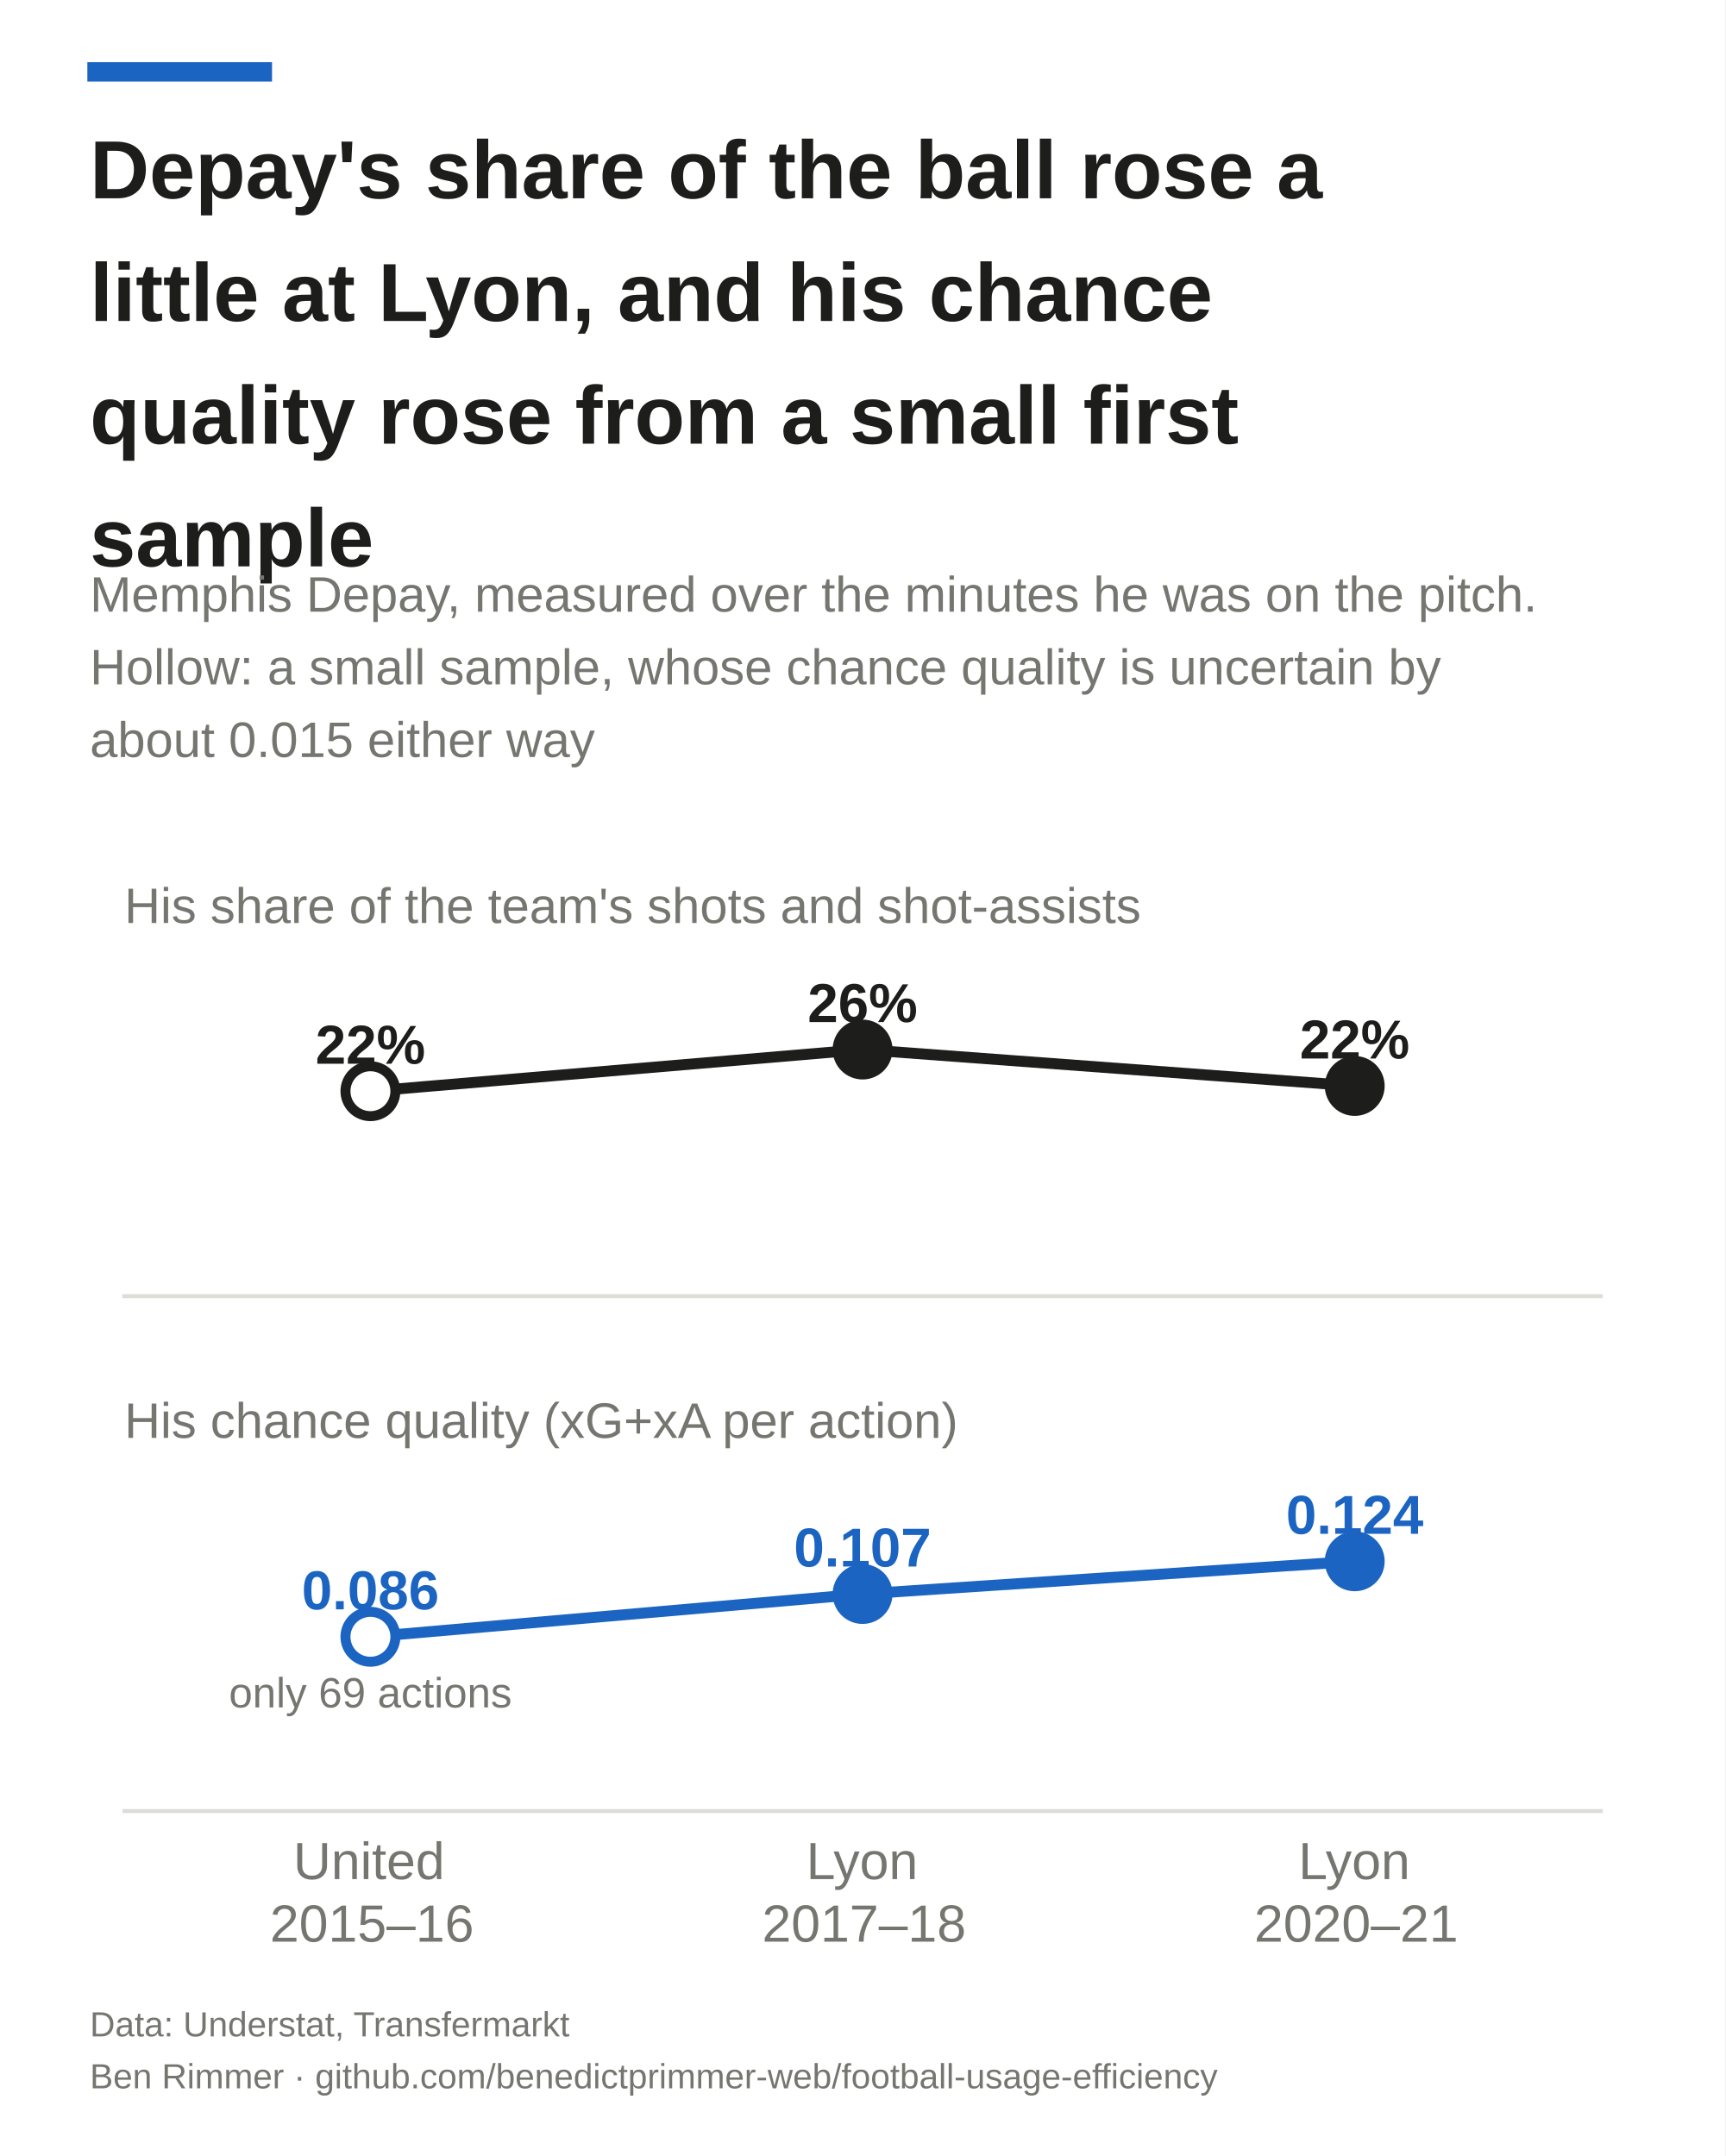
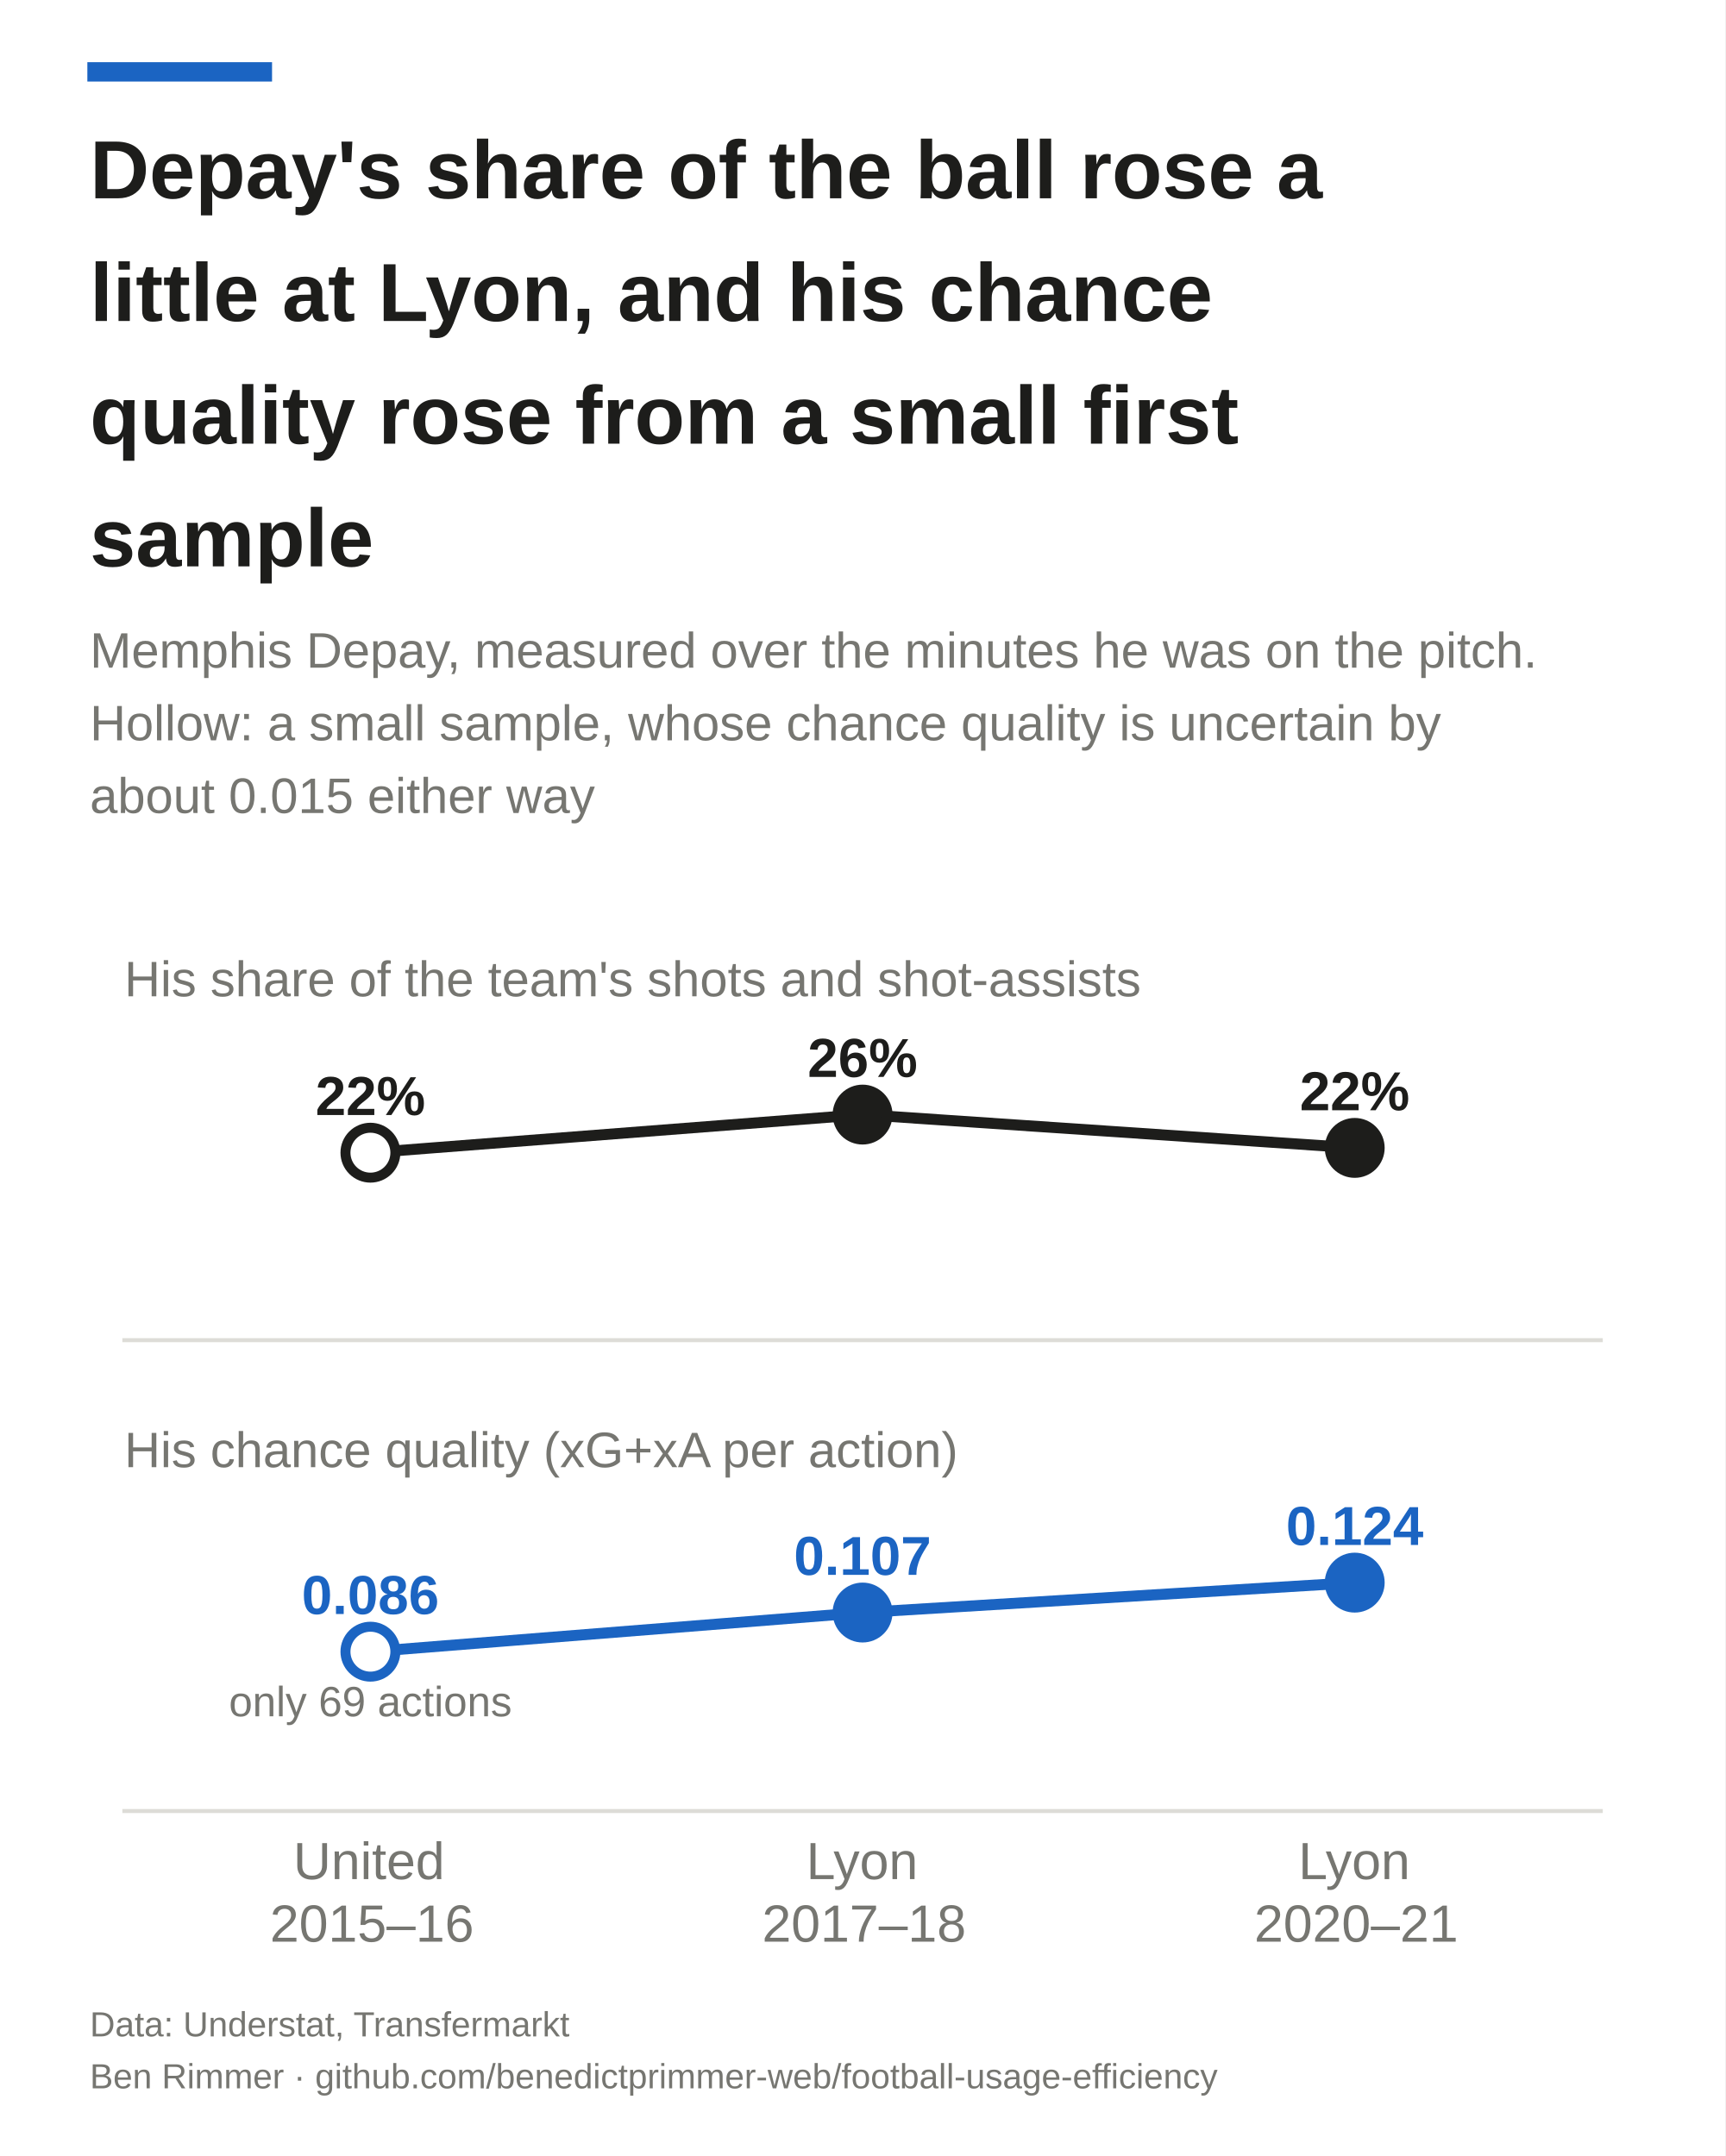
<svg xmlns="http://www.w3.org/2000/svg" xmlns:xlink="http://www.w3.org/1999/xlink" width="345.6pt" height="432pt" viewBox="0 0 345.6 432" version="1.1">
  <defs>
    <style type="text/css">*{stroke-linejoin: round; stroke-linecap: butt}</style>
  </defs>
  <g id="figure_1">
    <g id="patch_1">
      <path d="M 0 432  L 345.6 432  L 345.6 0  L 0 0  z " style="fill: #ffffff" />
    </g>
    <g id="axes_1">
      <g id="patch_2">
-         <path d="M 24.912 259.718  L 320.688 259.718  L 320.688 190.944  L 24.912 190.944  z " style="fill: #ffffff" />
+         <path d="M 24.912 268.531  L 320.688 268.531  L 320.688 205.632  L 24.912 205.632  z " style="fill: #ffffff" />
      </g>
      <g id="line2d_1">
-         <path d="M 74.208 218.645  L 172.8 210.296  L 271.392 217.594  " clip-path="url(#p5ed8379828)" style="fill: none; stroke: #1d1d1b; stroke-width: 2.2; stroke-linecap: square" />
+         <path d="M 74.208 230.966  L 172.8 223.331  L 271.392 230.005  " clip-path="url(#pbadb6655dc)" style="fill: none; stroke: #1d1d1b; stroke-width: 2.2; stroke-linecap: square" />
      </g>
      <g id="matplotlib.axis_1">
        <g id="xtick_1">
          <g id="line2d_2" />
        </g>
        <g id="xtick_2">
          <g id="line2d_3" />
        </g>
        <g id="xtick_3">
          <g id="line2d_4" />
        </g>
      </g>
      <g id="matplotlib.axis_2" />
      <g id="line2d_5">
        <defs>
          <path id="m2c09d626aa" d="M 0 5  C 1.326 5 2.598 4.473 3.536 3.536  C 4.473 2.598 5 1.326 5 0  C 5 -1.326 4.473 -2.598 3.536 -3.536  C 2.598 -4.473 1.326 -5 0 -5  C -1.326 -5 -2.598 -4.473 -3.536 -3.536  C -4.473 -2.598 -5 -1.326 -5 0  C -5 1.326 -4.473 2.598 -3.536 3.536  C -2.598 4.473 -1.326 5 0 5  z " style="stroke: #1d1d1b; stroke-width: 2" />
        </defs>
-         <g clip-path="url(#p5ed8379828)">
-           <use xlink:href="#m2c09d626aa" x="74.208" y="218.645" style="fill: #ffffff; stroke: #1d1d1b; stroke-width: 2" />
+         <g clip-path="url(#pbadb6655dc)">
+           <use xlink:href="#m2c09d626aa" x="74.208" y="230.966" style="fill: #ffffff; stroke: #1d1d1b; stroke-width: 2" />
        </g>
      </g>
      <g id="line2d_6">
        <defs>
          <path id="mcaf456e62e" d="M 0 5  C 1.326 5 2.598 4.473 3.536 3.536  C 4.473 2.598 5 1.326 5 0  C 5 -1.326 4.473 -2.598 3.536 -3.536  C 2.598 -4.473 1.326 -5 0 -5  C -1.326 -5 -2.598 -4.473 -3.536 -3.536  C -4.473 -2.598 -5 -1.326 -5 0  C -5 1.326 -4.473 2.598 -3.536 3.536  C -2.598 4.473 -1.326 5 0 5  z " style="stroke: #1d1d1b; stroke-width: 2" />
        </defs>
-         <g clip-path="url(#p5ed8379828)">
-           <use xlink:href="#mcaf456e62e" x="172.8" y="210.296" style="fill: #1d1d1b; stroke: #1d1d1b; stroke-width: 2" />
+         <g clip-path="url(#pbadb6655dc)">
+           <use xlink:href="#mcaf456e62e" x="172.8" y="223.331" style="fill: #1d1d1b; stroke: #1d1d1b; stroke-width: 2" />
        </g>
      </g>
      <g id="line2d_7">
-         <g clip-path="url(#p5ed8379828)">
-           <use xlink:href="#mcaf456e62e" x="271.392" y="217.594" style="fill: #1d1d1b; stroke: #1d1d1b; stroke-width: 2" />
+         <g clip-path="url(#pbadb6655dc)">
+           <use xlink:href="#mcaf456e62e" x="271.392" y="230.005" style="fill: #1d1d1b; stroke: #1d1d1b; stroke-width: 2" />
        </g>
      </g>
      <g id="patch_3">
-         <path d="M 24.912 259.718  L 320.688 259.718  " style="fill: none; stroke: #dddcd7; stroke-width: 0.8; stroke-linejoin: miter; stroke-linecap: square" />
+         <path d="M 24.912 268.531  L 320.688 268.531  " style="fill: none; stroke: #dddcd7; stroke-width: 0.8; stroke-linejoin: miter; stroke-linecap: square" />
      </g>
      <g id="text_1">
-         <text style="font-weight: 700; font-size: 11px; font-family: 'Helvetica Neue', 'Arial', 'DejaVu Sans'; text-anchor: middle; fill: #1d1d1b" x="74.208" y="213.143" transform="rotate(-0 74.208 213.1428)">22%</text>
+         <text style="font-weight: 700; font-size: 11px; font-family: 'Helvetica Neue', 'Arial', 'DejaVu Sans'; text-anchor: middle; fill: #1d1d1b" x="74.208" y="223.418" transform="rotate(-0 74.208 223.4185)">22%</text>
      </g>
      <g id="text_2">
-         <text style="font-weight: 700; font-size: 11px; font-family: 'Helvetica Neue', 'Arial', 'DejaVu Sans'; text-anchor: middle; fill: #1d1d1b" x="172.8" y="204.794" transform="rotate(-0 172.8 204.7944)">26%</text>
+         <text style="font-weight: 700; font-size: 11px; font-family: 'Helvetica Neue', 'Arial', 'DejaVu Sans'; text-anchor: middle; fill: #1d1d1b" x="172.8" y="215.783" transform="rotate(-0 172.8 215.7832)">26%</text>
      </g>
      <g id="text_3">
-         <text style="font-weight: 700; font-size: 11px; font-family: 'Helvetica Neue', 'Arial', 'DejaVu Sans'; text-anchor: middle; fill: #1d1d1b" x="271.392" y="212.092" transform="rotate(-0 271.392 212.0921)">22%</text>
+         <text style="font-weight: 700; font-size: 11px; font-family: 'Helvetica Neue', 'Arial', 'DejaVu Sans'; text-anchor: middle; fill: #1d1d1b" x="271.392" y="222.458" transform="rotate(-0 271.392 222.4575)">22%</text>
      </g>
      <g id="text_4">
-         <text style="font-size: 10px; font-family: 'Helvetica Neue', 'Arial', 'DejaVu Sans'; text-anchor: start; fill: #767671" x="24.912" y="184.944" transform="rotate(-0 24.912 184.944)">His share of the team's shots and shot-assists</text>
+         <text style="font-size: 10px; font-family: 'Helvetica Neue', 'Arial', 'DejaVu Sans'; text-anchor: start; fill: #767671" x="24.912" y="199.632" transform="rotate(-0 24.912 199.632)">His share of the team's shots and shot-assists</text>
      </g>
    </g>
    <g id="axes_2">
      <g id="patch_4">
-         <path d="M 24.912 362.88  L 320.688 362.88  L 320.688 294.106  L 24.912 294.106  z " style="fill: #ffffff" />
+         <path d="M 24.912 362.88  L 320.688 362.88  L 320.688 299.981  L 24.912 299.981  z " style="fill: #ffffff" />
      </g>
      <g id="line2d_8">
-         <path d="M 74.208 327.967  L 172.8 319.39  L 271.392 312.837  " clip-path="url(#p95d43a95eb)" style="fill: none; stroke: #1b64c2; stroke-width: 2.2; stroke-linecap: square" />
+         <path d="M 74.208 330.949  L 172.8 323.106  L 271.392 317.112  " clip-path="url(#pb5832b28aa)" style="fill: none; stroke: #1b64c2; stroke-width: 2.2; stroke-linecap: square" />
      </g>
      <g id="matplotlib.axis_3">
        <g id="xtick_4">
          <g id="line2d_9" />
          <g id="text_5">
            <text style="font-size: 10.5px; font-family: 'Helvetica Neue', 'Arial', 'DejaVu Sans'; fill: #767671" transform="translate(58.74675 376.523)">United</text>
            <text style="font-size: 10.5px; font-family: 'Helvetica Neue', 'Arial', 'DejaVu Sans'; fill: #767671" transform="translate(54.07097 389.0495)">2015–16</text>
          </g>
        </g>
        <g id="xtick_5">
          <g id="line2d_10" />
          <g id="text_6">
            <text style="font-size: 10.5px; font-family: 'Helvetica Neue', 'Arial', 'DejaVu Sans'; fill: #767671" transform="translate(161.5182 376.523)">Lyon</text>
            <text style="font-size: 10.5px; font-family: 'Helvetica Neue', 'Arial', 'DejaVu Sans'; fill: #767671" transform="translate(152.663 389.0495)">2017–18</text>
          </g>
        </g>
        <g id="xtick_6">
          <g id="line2d_11" />
          <g id="text_7">
            <text style="font-size: 10.5px; font-family: 'Helvetica Neue', 'Arial', 'DejaVu Sans'; fill: #767671" transform="translate(260.1102 376.523)">Lyon</text>
            <text style="font-size: 10.5px; font-family: 'Helvetica Neue', 'Arial', 'DejaVu Sans'; fill: #767671" transform="translate(251.255 389.0495)">2020–21</text>
          </g>
        </g>
      </g>
      <g id="matplotlib.axis_4" />
      <g id="line2d_12">
        <defs>
          <path id="med01c5577e" d="M 0 5  C 1.326 5 2.598 4.473 3.536 3.536  C 4.473 2.598 5 1.326 5 0  C 5 -1.326 4.473 -2.598 3.536 -3.536  C 2.598 -4.473 1.326 -5 0 -5  C -1.326 -5 -2.598 -4.473 -3.536 -3.536  C -4.473 -2.598 -5 -1.326 -5 0  C -5 1.326 -4.473 2.598 -3.536 3.536  C -2.598 4.473 -1.326 5 0 5  z " style="stroke: #1b64c2; stroke-width: 2" />
        </defs>
-         <g clip-path="url(#p95d43a95eb)">
-           <use xlink:href="#med01c5577e" x="74.208" y="327.967" style="fill: #ffffff; stroke: #1b64c2; stroke-width: 2" />
+         <g clip-path="url(#pb5832b28aa)">
+           <use xlink:href="#med01c5577e" x="74.208" y="330.949" style="fill: #ffffff; stroke: #1b64c2; stroke-width: 2" />
        </g>
      </g>
      <g id="line2d_13">
        <defs>
          <path id="m51ab2af840" d="M 0 5  C 1.326 5 2.598 4.473 3.536 3.536  C 4.473 2.598 5 1.326 5 0  C 5 -1.326 4.473 -2.598 3.536 -3.536  C 2.598 -4.473 1.326 -5 0 -5  C -1.326 -5 -2.598 -4.473 -3.536 -3.536  C -4.473 -2.598 -5 -1.326 -5 0  C -5 1.326 -4.473 2.598 -3.536 3.536  C -2.598 4.473 -1.326 5 0 5  z " style="stroke: #1b64c2; stroke-width: 2" />
        </defs>
-         <g clip-path="url(#p95d43a95eb)">
-           <use xlink:href="#m51ab2af840" x="172.8" y="319.39" style="fill: #1b64c2; stroke: #1b64c2; stroke-width: 2" />
+         <g clip-path="url(#pb5832b28aa)">
+           <use xlink:href="#m51ab2af840" x="172.8" y="323.106" style="fill: #1b64c2; stroke: #1b64c2; stroke-width: 2" />
        </g>
      </g>
      <g id="line2d_14">
-         <g clip-path="url(#p95d43a95eb)">
-           <use xlink:href="#m51ab2af840" x="271.392" y="312.837" style="fill: #1b64c2; stroke: #1b64c2; stroke-width: 2" />
+         <g clip-path="url(#pb5832b28aa)">
+           <use xlink:href="#m51ab2af840" x="271.392" y="317.112" style="fill: #1b64c2; stroke: #1b64c2; stroke-width: 2" />
        </g>
      </g>
      <g id="patch_5">
        <path d="M 24.912 362.88  L 320.688 362.88  " style="fill: none; stroke: #dddcd7; stroke-width: 0.8; stroke-linejoin: miter; stroke-linecap: square" />
      </g>
      <g id="text_8">
-         <text style="font-weight: 700; font-size: 11px; font-family: 'Helvetica Neue', 'Arial', 'DejaVu Sans'; text-anchor: middle; fill: #1b64c2" x="74.208" y="322.465" transform="rotate(-0 74.208 322.4649)">0.086</text>
+         <text style="font-weight: 700; font-size: 11px; font-family: 'Helvetica Neue', 'Arial', 'DejaVu Sans'; text-anchor: middle; fill: #1b64c2" x="74.208" y="323.402" transform="rotate(-0 74.208 323.4015)">0.086</text>
      </g>
      <g id="text_9">
-         <text style="font-weight: 700; font-size: 11px; font-family: 'Helvetica Neue', 'Arial', 'DejaVu Sans'; text-anchor: middle; fill: #1b64c2" x="172.8" y="313.888" transform="rotate(-0 172.8 313.8884)">0.107</text>
+         <text style="font-weight: 700; font-size: 11px; font-family: 'Helvetica Neue', 'Arial', 'DejaVu Sans'; text-anchor: middle; fill: #1b64c2" x="172.8" y="315.558" transform="rotate(-0 172.8 315.5576)">0.107</text>
      </g>
      <g id="text_10">
-         <text style="font-weight: 700; font-size: 11px; font-family: 'Helvetica Neue', 'Arial', 'DejaVu Sans'; text-anchor: middle; fill: #1b64c2" x="271.392" y="307.335" transform="rotate(-0 271.392 307.3346)">0.124</text>
+         <text style="font-weight: 700; font-size: 11px; font-family: 'Helvetica Neue', 'Arial', 'DejaVu Sans'; text-anchor: middle; fill: #1b64c2" x="271.392" y="309.564" transform="rotate(-0 271.392 309.5637)">0.124</text>
      </g>
      <g id="text_11">
-         <text style="font-size: 8.5px; font-family: 'Helvetica Neue', 'Arial', 'DejaVu Sans'; text-anchor: middle; fill: #767671" x="74.208" y="342.126" transform="rotate(-0 74.208 342.1263)">only 69 actions</text>
+         <text style="font-size: 8.5px; font-family: 'Helvetica Neue', 'Arial', 'DejaVu Sans'; text-anchor: middle; fill: #767671" x="74.208" y="343.899" transform="rotate(-0 74.208 343.8992)">only 69 actions</text>
      </g>
      <g id="text_12">
-         <text style="font-size: 10px; font-family: 'Helvetica Neue', 'Arial', 'DejaVu Sans'; text-anchor: start; fill: #767671" x="24.912" y="288.106" transform="rotate(-0 24.912 288.1056)">His chance quality (xG+xA per action)</text>
+         <text style="font-size: 10px; font-family: 'Helvetica Neue', 'Arial', 'DejaVu Sans'; text-anchor: start; fill: #767671" x="24.912" y="293.981" transform="rotate(-0 24.912 293.9808)">His chance quality (xG+xA per action)</text>
      </g>
    </g>
    <g id="patch_6">
      <path d="M 18 15.84  L 54 15.84  L 54 12.96  L 18 12.96  z " style="fill: #1b64c2; stroke: #1b64c2; stroke-linejoin: miter" />
    </g>
    <g id="text_13">
      <text style="font-weight: 700; font-size: 16.5px; font-family: 'Helvetica Neue', 'Arial', 'DejaVu Sans'; fill: #1d1d1b" transform="translate(18 39.73078)">Depay's share of the ball rose a</text>
      <text style="font-weight: 700; font-size: 16.5px; font-family: 'Helvetica Neue', 'Arial', 'DejaVu Sans'; fill: #1d1d1b" transform="translate(18 64.31578)">little at Lyon, and his chance</text>
      <text style="font-weight: 700; font-size: 16.5px; font-family: 'Helvetica Neue', 'Arial', 'DejaVu Sans'; fill: #1d1d1b" transform="translate(18 88.90078)">quality rose from a small first</text>
      <text style="font-weight: 700; font-size: 16.5px; font-family: 'Helvetica Neue', 'Arial', 'DejaVu Sans'; fill: #1d1d1b" transform="translate(18 113.4858)">sample</text>
    </g>
    <g id="text_14">
-       <text style="font-size: 10px; font-family: 'Helvetica Neue', 'Arial', 'DejaVu Sans'; fill: #767671" transform="translate(18 122.5564)">Memphis Depay, measured over the minutes he was on the pitch.</text>
-       <text style="font-size: 10px; font-family: 'Helvetica Neue', 'Arial', 'DejaVu Sans'; fill: #767671" transform="translate(18 137.1189)">Hollow: a small sample, whose chance quality is uncertain by</text>
-       <text style="font-size: 10px; font-family: 'Helvetica Neue', 'Arial', 'DejaVu Sans'; fill: #767671" transform="translate(18 151.6814)">about 0.015 either way</text>
+       <text style="font-size: 10px; font-family: 'Helvetica Neue', 'Arial', 'DejaVu Sans'; fill: #767671" transform="translate(18 133.7764)">Memphis Depay, measured over the minutes he was on the pitch.</text>
+       <text style="font-size: 10px; font-family: 'Helvetica Neue', 'Arial', 'DejaVu Sans'; fill: #767671" transform="translate(18 148.3389)">Hollow: a small sample, whose chance quality is uncertain by</text>
+       <text style="font-size: 10px; font-family: 'Helvetica Neue', 'Arial', 'DejaVu Sans'; fill: #767671" transform="translate(18 162.9014)">about 0.015 either way</text>
    </g>
    <g id="text_15">
      <text style="font-size: 7px; font-family: 'Helvetica Neue', 'Arial', 'DejaVu Sans'; fill: #767671" transform="translate(18 408.0341)">Data: Understat, Transfermarkt</text>
      <text style="font-size: 7px; font-family: 'Helvetica Neue', 'Arial', 'DejaVu Sans'; fill: #767671" transform="translate(18 418.4458)">Ben Rimmer · github.com/benedictprimmer-web/football-usage-efficiency</text>
    </g>
  </g>
  <defs>
-     <clipPath id="p5ed8379828">
-       <rect x="24.912" y="190.944" width="295.776" height="68.774" />
+     <clipPath id="pbadb6655dc">
+       <rect x="24.912" y="205.632" width="295.776" height="62.899" />
    </clipPath>
-     <clipPath id="p95d43a95eb">
-       <rect x="24.912" y="294.106" width="295.776" height="68.774" />
+     <clipPath id="pb5832b28aa">
+       <rect x="24.912" y="299.981" width="295.776" height="62.899" />
    </clipPath>
  </defs>
</svg>
